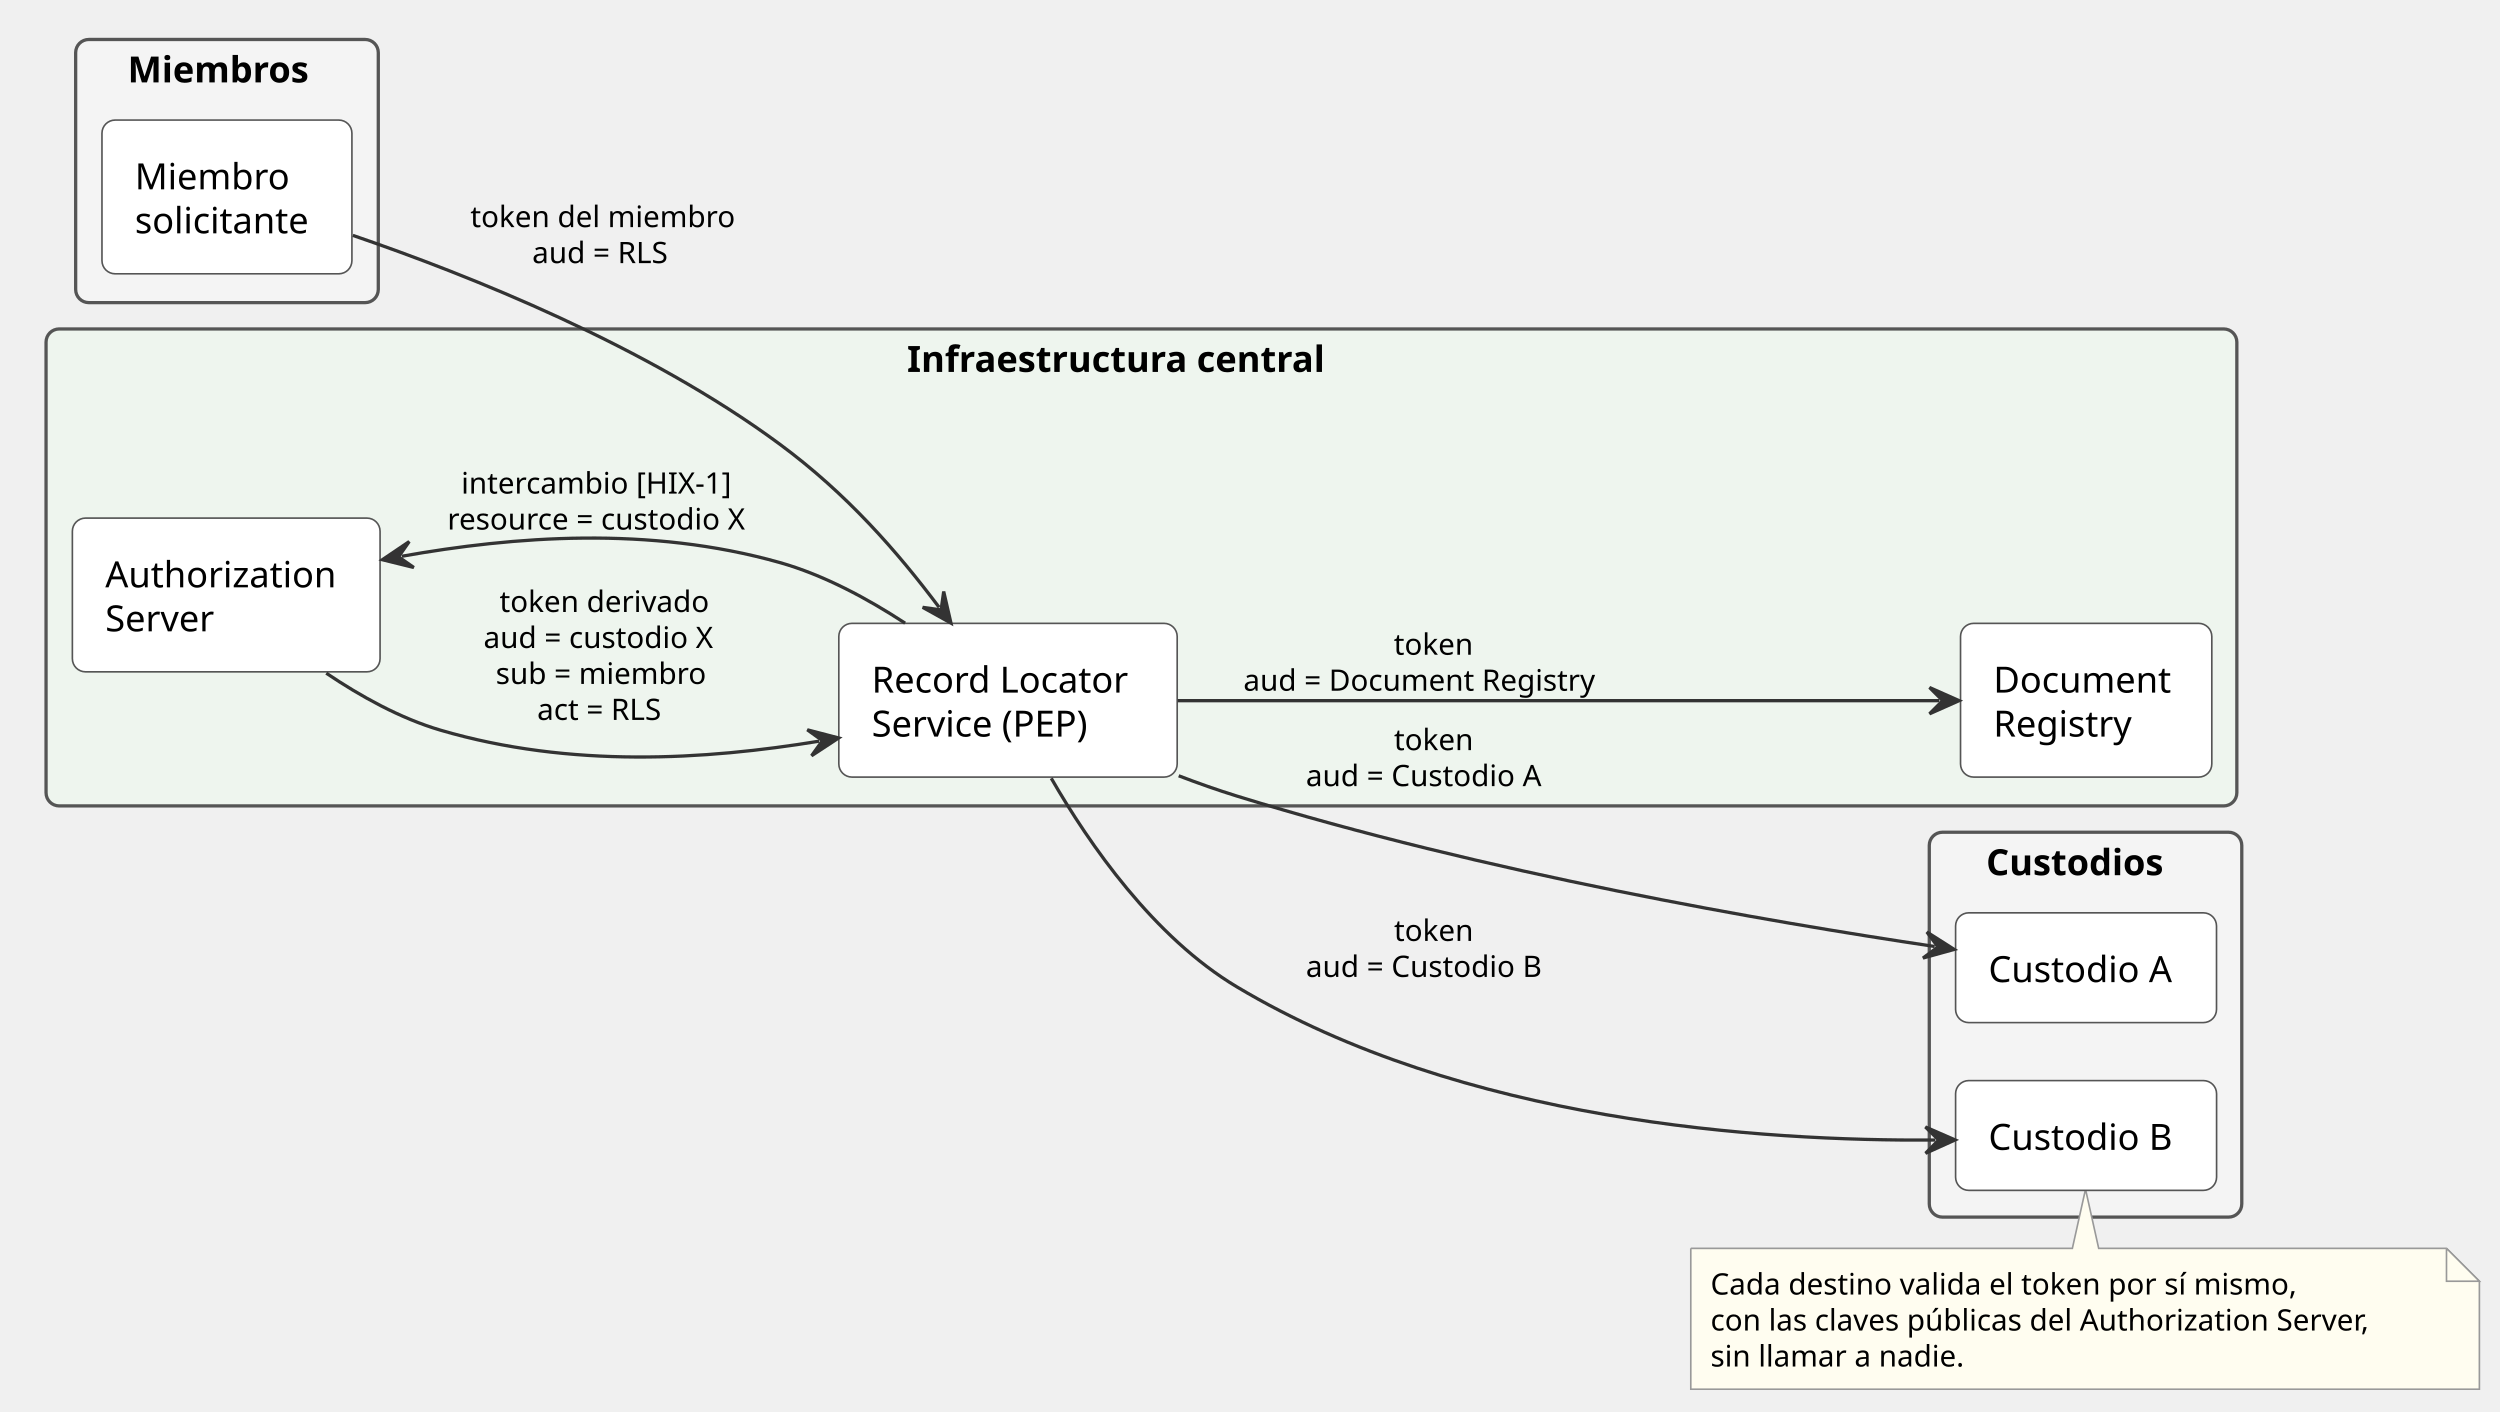
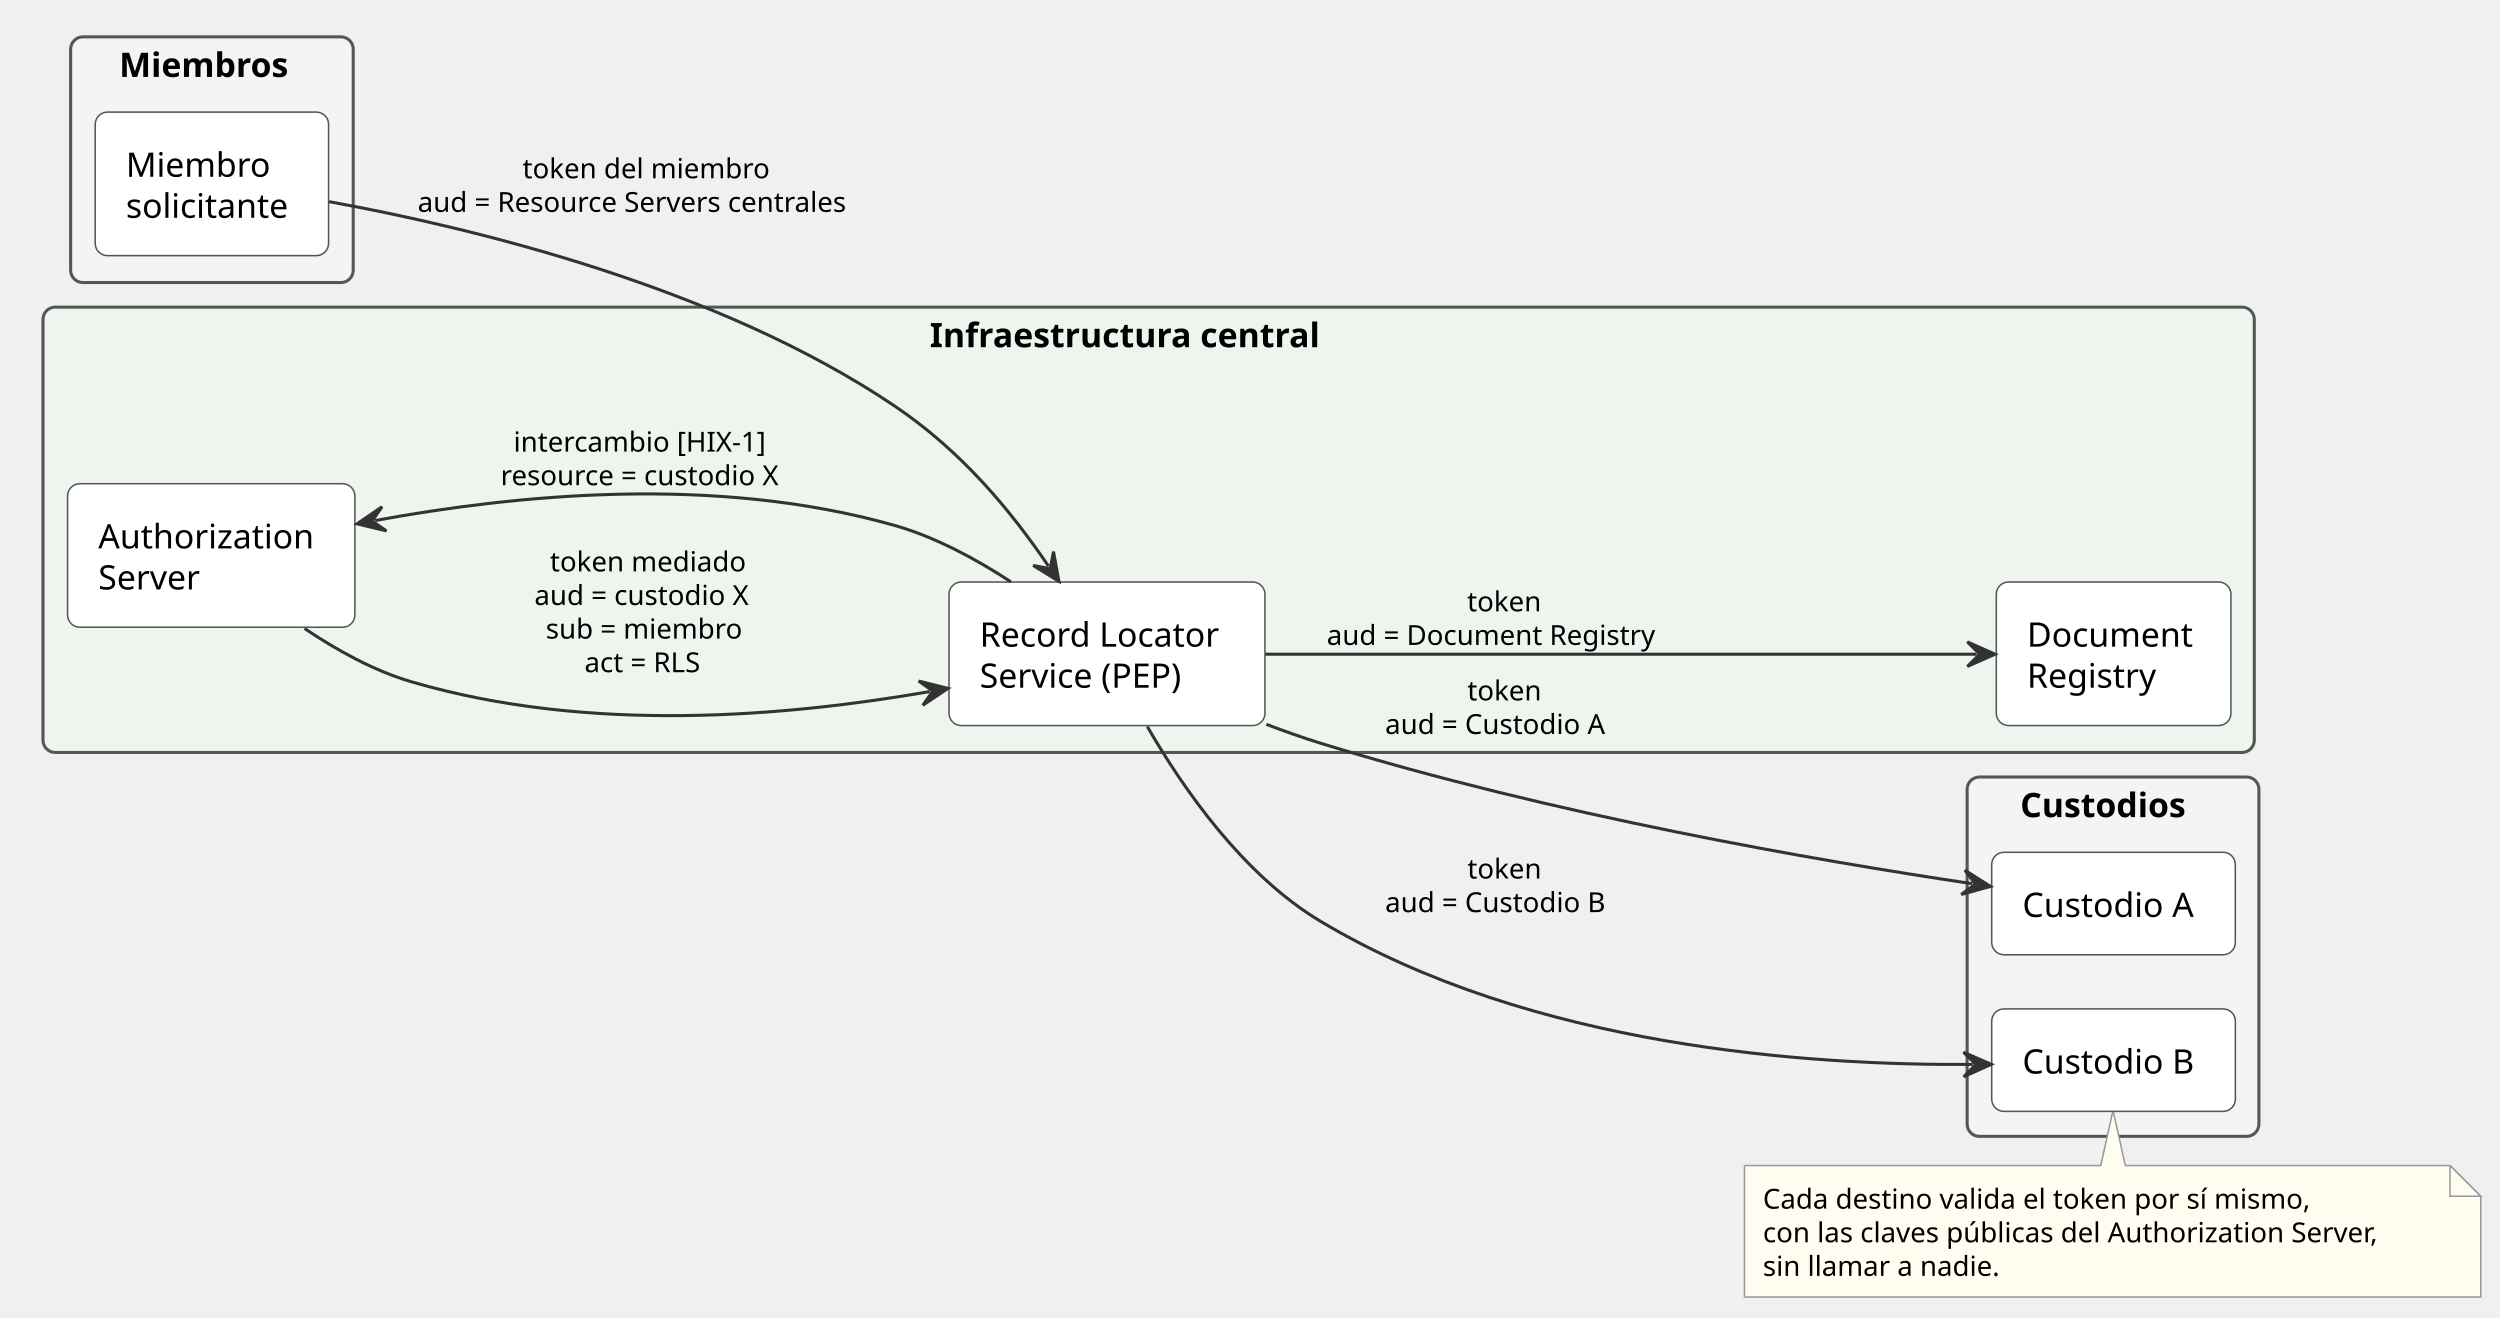
- <svg xmlns="http://www.w3.org/2000/svg" contentStyleType="text/css" data-diagram-type="DESCRIPTION" height="429px" preserveAspectRatio="none" style="width:760px;height:429px;background:#FFFFFF;" version="1.1" viewBox="0 0 760 429" width="760px" zoomAndPan="magnify">
+ <svg xmlns="http://www.w3.org/2000/svg" contentStyleType="text/css" data-diagram-type="DESCRIPTION" height="429px" preserveAspectRatio="none" style="width:814px;height:429px;background:#FFFFFF;" version="1.1" viewBox="0 0 814 429" width="814px" zoomAndPan="magnify">
  <defs />
  <g>
    <g class="cluster" data-qualified-name="MIEMBROS" data-source-line="21" id="ent0002">
      <rect fill="#F4F4F4" height="80" rx="4" ry="4" style="stroke:#555555;stroke-width:1;" width="92" x="23" y="12" />
      <text fill="#000000" font-family="Verdana" font-size="11" font-weight="bold" lengthAdjust="spacing" textLength="60.366" x="38.817" y="25.059">Miembros</text>
    </g>
    <g class="cluster" data-qualified-name="CENTRO" data-source-line="25" id="ent0004">
-       <rect fill="#EEF5EE" height="145" rx="4" ry="4" style="stroke:#555555;stroke-width:1;" width="666" x="14" y="100" />
-       <text fill="#000000" font-family="Verdana" font-size="11" font-weight="bold" lengthAdjust="spacing" textLength="142.543" x="275.728" y="113.059">Infraestructura central</text>
+       <rect fill="#EEF5EE" height="145" rx="4" ry="4" style="stroke:#555555;stroke-width:1;" width="720" x="14" y="100" />
+       <text fill="#000000" font-family="Verdana" font-size="11" font-weight="bold" lengthAdjust="spacing" textLength="142.543" x="302.728" y="113.059">Infraestructura central</text>
    </g>
    <g class="cluster" data-qualified-name="CUSTODIOS" data-source-line="31" id="ent0008">
-       <rect fill="#F4F4F4" height="117" rx="4" ry="4" style="stroke:#555555;stroke-width:1;" width="95" x="586.5" y="253" />
-       <text fill="#000000" font-family="Verdana" font-size="11" font-weight="bold" lengthAdjust="spacing" textLength="60.414" x="603.793" y="266.059">Custodios</text>
+       <rect fill="#F4F4F4" height="117" rx="4" ry="4" style="stroke:#555555;stroke-width:1;" width="95" x="640.5" y="253" />
+       <text fill="#000000" font-family="Verdana" font-size="11" font-weight="bold" lengthAdjust="spacing" textLength="60.414" x="657.793" y="266.059">Custodios</text>
    </g>
    <g class="entity" data-qualified-name="GMN17" data-source-line="43" id="ent0018">
-       <path d="M514,379.5 L514,422.314 A0,0 0 0 0 514,422.314 L753.733,422.314 A0,0 0 0 0 753.733,422.314 L753.733,389.5 L743.733,379.5 L638,379.5 L634,361.529 L630,379.5 L514,379.5 A0,0 0 0 0 514,379.5" fill="#FFFDF0" style="stroke:#999999;stroke-width:0.5;" />
-       <path d="M743.733,379.5 L743.733,389.5 L753.733,389.5 L743.733,379.5" fill="#FFFDF0" style="stroke:#999999;stroke-width:0.5;" />
-       <text fill="#000000" font-family="Verdana" font-size="9" lengthAdjust="spacing" textLength="193.06" x="520" y="393.548">Cada destino valida el token por sí mismo,</text>
-       <text fill="#000000" font-family="Verdana" font-size="9" lengthAdjust="spacing" textLength="218.733" x="520" y="404.486">con las claves públicas del Authorization Server,</text>
-       <text fill="#000000" font-family="Verdana" font-size="9" lengthAdjust="spacing" textLength="83.909" x="520" y="415.424">sin llamar a nadie.</text>
+       <path d="M568,379.5 L568,422.314 A0,0 0 0 0 568,422.314 L807.733,422.314 A0,0 0 0 0 807.733,422.314 L807.733,389.5 L797.733,379.5 L692,379.5 L688,361.529 L684,379.5 L568,379.5 A0,0 0 0 0 568,379.5" fill="#FFFDF0" style="stroke:#999999;stroke-width:0.5;" />
+       <path d="M797.733,379.5 L797.733,389.5 L807.733,389.5 L797.733,379.5" fill="#FFFDF0" style="stroke:#999999;stroke-width:0.5;" />
+       <text fill="#000000" font-family="Verdana" font-size="9" lengthAdjust="spacing" textLength="193.06" x="574" y="393.548">Cada destino valida el token por sí mismo,</text>
+       <text fill="#000000" font-family="Verdana" font-size="9" lengthAdjust="spacing" textLength="218.733" x="574" y="404.486">con las claves públicas del Authorization Server,</text>
+       <text fill="#000000" font-family="Verdana" font-size="9" lengthAdjust="spacing" textLength="83.909" x="574" y="415.424">sin llamar a nadie.</text>
    </g>
    <g class="entity" data-qualified-name="MIEMBROS.M" data-source-line="22" id="ent0003">
      <rect fill="#FFFFFF" height="46.737" rx="4" ry="4" style="stroke:#555555;stroke-width:0.5;" width="75.983" x="31" y="36.5" />
      <text fill="#000000" font-family="Verdana" font-size="11" lengthAdjust="spacing" textLength="47.765" x="41" y="57.559">Miembro</text>
      <text fill="#000000" font-family="Verdana" font-size="11" lengthAdjust="spacing" textLength="55.983" x="41" y="70.928">solicitante</text>
    </g>
    <g class="entity" data-qualified-name="CENTRO.AS" data-source-line="26" id="ent0005">
      <rect fill="#FFFFFF" height="46.737" rx="4" ry="4" style="stroke:#555555;stroke-width:0.5;" width="93.541" x="22" y="157.5" />
      <text fill="#000000" font-family="Verdana" font-size="11" lengthAdjust="spacing" textLength="73.541" x="32" y="178.559">Authorization</text>
      <text fill="#000000" font-family="Verdana" font-size="11" lengthAdjust="spacing" textLength="36.523" x="32" y="191.928">Server</text>
    </g>
    <g class="entity" data-qualified-name="CENTRO.RLS" data-source-line="27" id="ent0006">
-       <rect fill="#FFFFFF" height="46.737" rx="4" ry="4" style="stroke:#555555;stroke-width:0.5;" width="102.865" x="255" y="189.5" />
-       <text fill="#000000" font-family="Verdana" font-size="11" lengthAdjust="spacing" textLength="82.865" x="265" y="210.559">Record Locator</text>
-       <text fill="#000000" font-family="Verdana" font-size="11" lengthAdjust="spacing" textLength="74.658" x="265" y="223.928">Service (PEP)</text>
+       <rect fill="#FFFFFF" height="46.737" rx="4" ry="4" style="stroke:#555555;stroke-width:0.5;" width="102.865" x="309" y="189.5" />
+       <text fill="#000000" font-family="Verdana" font-size="11" lengthAdjust="spacing" textLength="82.865" x="319" y="210.559">Record Locator</text>
+       <text fill="#000000" font-family="Verdana" font-size="11" lengthAdjust="spacing" textLength="74.658" x="319" y="223.928">Service (PEP)</text>
    </g>
    <g class="entity" data-qualified-name="CENTRO.REG" data-source-line="28" id="ent0007">
-       <rect fill="#FFFFFF" height="46.737" rx="4" ry="4" style="stroke:#555555;stroke-width:0.5;" width="76.391" x="596" y="189.5" />
-       <text fill="#000000" font-family="Verdana" font-size="11" lengthAdjust="spacing" textLength="56.391" x="606" y="210.559">Document</text>
-       <text fill="#000000" font-family="Verdana" font-size="11" lengthAdjust="spacing" textLength="45.343" x="606" y="223.928">Registry</text>
+       <rect fill="#FFFFFF" height="46.737" rx="4" ry="4" style="stroke:#555555;stroke-width:0.5;" width="76.391" x="650" y="189.5" />
+       <text fill="#000000" font-family="Verdana" font-size="11" lengthAdjust="spacing" textLength="56.391" x="660" y="210.559">Document</text>
+       <text fill="#000000" font-family="Verdana" font-size="11" lengthAdjust="spacing" textLength="45.343" x="660" y="223.928">Registry</text>
    </g>
    <g class="entity" data-qualified-name="CUSTODIOS.A" data-source-line="32" id="ent0009">
-       <rect fill="#FFFFFF" height="33.369" rx="4" ry="4" style="stroke:#555555;stroke-width:0.5;" width="79.318" x="594.5" y="277.5" />
-       <text fill="#000000" font-family="Verdana" font-size="11" lengthAdjust="spacing" textLength="59.318" x="604.5" y="298.559">Custodio A</text>
+       <rect fill="#FFFFFF" height="33.369" rx="4" ry="4" style="stroke:#555555;stroke-width:0.5;" width="79.318" x="648.5" y="277.5" />
+       <text fill="#000000" font-family="Verdana" font-size="11" lengthAdjust="spacing" textLength="59.318" x="658.5" y="298.559">Custodio A</text>
    </g>
    <g class="entity" data-qualified-name="CUSTODIOS.B" data-source-line="33" id="ent0010">
-       <rect fill="#FFFFFF" height="33.369" rx="4" ry="4" style="stroke:#555555;stroke-width:0.5;" width="79.34" x="594.5" y="328.5" />
-       <text fill="#000000" font-family="Verdana" font-size="11" lengthAdjust="spacing" textLength="59.34" x="604.5" y="349.559">Custodio B</text>
+       <rect fill="#FFFFFF" height="33.369" rx="4" ry="4" style="stroke:#555555;stroke-width:0.5;" width="79.34" x="648.5" y="328.5" />
+       <text fill="#000000" font-family="Verdana" font-size="11" lengthAdjust="spacing" textLength="59.34" x="658.5" y="349.559">Custodio B</text>
    </g>
    <g class="link" data-entity-1="ent0003" data-entity-2="ent0006" data-link-type="dependency" id="lnk11">
-       <polygon fill="#333333" points="289.094,189.418,286.885,179.82,286.09,185.421,280.489,184.626,289.094,189.418" style="stroke:#333333;stroke-width:1;" />
-       <path d="M107.261,71.558 C142.802,83.727 196.733,105.261 237,135 C257.586,150.204 272.806,167.743 285.489,184.621" fill="none" style="stroke:#333333;stroke-width:1;" />
-       <text fill="#000000" font-family="Verdana" font-size="9" lengthAdjust="spacing" textLength="85.408" x="143" y="69.048">token del miembro</text>
-       <text fill="#000000" font-family="Verdana" font-size="9" lengthAdjust="spacing" textLength="47.821" x="161.793" y="79.986">aud = RLS</text>
+       <polygon fill="#333333" points="344.787,189.296,343.015,179.608,341.967,185.167,336.409,184.119,344.787,189.296" style="stroke:#333333;stroke-width:1;" />
+       <path d="M107.163,65.661 C153.437,74.085 233.4,93.276 291,132 C313.315,147.002 329.073,166.283 341.404,184.341" fill="none" style="stroke:#333333;stroke-width:1;" />
+       <text fill="#000000" font-family="Verdana" font-size="9" lengthAdjust="spacing" textLength="85.408" x="170.154" y="58.048">token del miembro</text>
+       <text fill="#000000" font-family="Verdana" font-size="9" lengthAdjust="spacing" textLength="153.716" x="136" y="68.986">aud = Resource Servers centrales</text>
    </g>
    <g class="link" data-entity-1="ent0006" data-entity-2="ent0005" data-link-type="dependency" id="lnk12">
-       <polygon fill="#333333" points="116.241,170.154,125.802,172.516,121.164,169.278,124.401,164.64,116.241,170.154" style="stroke:#333333;stroke-width:1;" />
-       <path d="M275.147,189.439 C263.815,182.025 250.426,174.788 237,171 C197.306,159.8 156.173,163.051 122.148,169.103" fill="none" style="stroke:#333333;stroke-width:1;" />
-       <text fill="#000000" font-family="Verdana" font-size="9" lengthAdjust="spacing" textLength="91.165" x="140.21" y="150.048">intercambio [HIX-1]</text>
-       <text fill="#000000" font-family="Verdana" font-size="9" lengthAdjust="spacing" textLength="99.585" x="136" y="160.986">resource = custodio X</text>
+       <polygon fill="#333333" points="116.257,170.56,125.831,172.872,121.175,169.658,124.389,165.003,116.257,170.56" style="stroke:#333333;stroke-width:1;" />
+       <path d="M329.147,189.439 C317.815,182.025 304.426,174.788 291,171 C232.412,154.469 167.557,161.16 122.159,169.478" fill="none" style="stroke:#333333;stroke-width:1;" />
+       <text fill="#000000" font-family="Verdana" font-size="9" lengthAdjust="spacing" textLength="91.165" x="167.21" y="147.048">intercambio [HIX-1]</text>
+       <text fill="#000000" font-family="Verdana" font-size="9" lengthAdjust="spacing" textLength="99.585" x="163" y="157.986">resource = custodio X</text>
    </g>
    <g class="link" data-entity-1="ent0005" data-entity-2="ent0006" data-link-type="dependency" id="lnk13">
-       <polygon fill="#333333" points="254.947,224.344,245.418,221.856,250.013,225.155,246.714,229.75,254.947,224.344" style="stroke:#333333;stroke-width:1;" />
-       <path d="M99.182,204.639 C109.553,211.645 121.716,218.403 134,222 C173.487,233.563 214.317,231.017 249.026,225.317" fill="none" style="stroke:#333333;stroke-width:1;" />
-       <text fill="#000000" font-family="Verdana" font-size="9" lengthAdjust="spacing" textLength="67.636" x="151.858" y="186.048">token derivado</text>
-       <text fill="#000000" font-family="Verdana" font-size="9" lengthAdjust="spacing" textLength="77.353" x="147" y="196.986">aud = custodio X</text>
-       <text fill="#000000" font-family="Verdana" font-size="9" lengthAdjust="spacing" textLength="69.935" x="150.709" y="207.924">sub = miembro</text>
-       <text fill="#000000" font-family="Verdana" font-size="9" lengthAdjust="spacing" textLength="44.754" x="163.299" y="218.862">act = RLS</text>
+       <polygon fill="#333333" points="308.661,224.146,299.109,221.744,303.735,225.001,300.478,229.626,308.661,224.146" style="stroke:#333333;stroke-width:1;" />
+       <path d="M99.182,204.639 C109.553,211.645 121.716,218.403 134,222 C192.094,239.012 256.289,233.239 302.75,225.172" fill="none" style="stroke:#333333;stroke-width:1;" />
+       <text fill="#000000" font-family="Verdana" font-size="9" lengthAdjust="spacing" textLength="67.223" x="179.065" y="186.048">token mediado</text>
+       <text fill="#000000" font-family="Verdana" font-size="9" lengthAdjust="spacing" textLength="77.353" x="174" y="196.986">aud = custodio X</text>
+       <text fill="#000000" font-family="Verdana" font-size="9" lengthAdjust="spacing" textLength="69.935" x="177.709" y="207.924">sub = miembro</text>
+       <text fill="#000000" font-family="Verdana" font-size="9" lengthAdjust="spacing" textLength="44.754" x="190.299" y="218.862">act = RLS</text>
    </g>
    <g class="link" data-entity-1="ent0006" data-entity-2="ent0007" data-link-type="dependency" id="lnk14">
-       <polygon fill="#333333" points="595.572,213,586.572,209,590.572,213,586.572,217,595.572,213" style="stroke:#333333;stroke-width:1;" />
-       <path d="M358.002,213 C423.715,213 531.03,213 589.572,213" fill="none" style="stroke:#333333;stroke-width:1;" />
-       <text fill="#000000" font-family="Verdana" font-size="9" lengthAdjust="spacing" textLength="25.392" x="423.705" y="199.048">token</text>
-       <text fill="#000000" font-family="Verdana" font-size="9" lengthAdjust="spacing" textLength="116.802" x="378" y="209.986">aud = Document Registry</text>
+       <polygon fill="#333333" points="649.572,213,640.572,209,644.572,213,640.572,217,649.572,213" style="stroke:#333333;stroke-width:1;" />
+       <path d="M412.002,213 C477.715,213 585.03,213 643.572,213" fill="none" style="stroke:#333333;stroke-width:1;" />
+       <text fill="#000000" font-family="Verdana" font-size="9" lengthAdjust="spacing" textLength="25.392" x="477.705" y="199.048">token</text>
+       <text fill="#000000" font-family="Verdana" font-size="9" lengthAdjust="spacing" textLength="116.802" x="432" y="209.986">aud = Document Registry</text>
    </g>
    <g class="link" data-entity-1="ent0006" data-entity-2="ent0009" data-link-type="dependency" id="lnk15">
-       <polygon fill="#333333" points="594.079,288.618,585.768,283.333,589.133,287.88,584.587,291.245,594.079,288.618" style="stroke:#333333;stroke-width:1;" />
-       <path d="M358.327,235.839 C364.223,238.093 370.202,240.206 376,242 C451.67,265.412 537.269,280.135 588.144,287.732" fill="none" style="stroke:#333333;stroke-width:1;" />
-       <text fill="#000000" font-family="Verdana" font-size="9" lengthAdjust="spacing" textLength="25.392" x="423.772" y="228.048">token</text>
-       <text fill="#000000" font-family="Verdana" font-size="9" lengthAdjust="spacing" textLength="78.935" x="397" y="238.986">aud = Custodio A</text>
+       <polygon fill="#333333" points="648.079,288.618,639.768,283.333,643.133,287.88,638.587,291.245,648.079,288.618" style="stroke:#333333;stroke-width:1;" />
+       <path d="M412.327,235.839 C418.223,238.093 424.202,240.206 430,242 C505.67,265.412 591.269,280.135 642.144,287.732" fill="none" style="stroke:#333333;stroke-width:1;" />
+       <text fill="#000000" font-family="Verdana" font-size="9" lengthAdjust="spacing" textLength="25.392" x="477.772" y="228.048">token</text>
+       <text fill="#000000" font-family="Verdana" font-size="9" lengthAdjust="spacing" textLength="78.935" x="451" y="238.986">aud = Custodio A</text>
    </g>
    <g class="link" data-entity-1="ent0006" data-entity-2="ent0010" data-link-type="dependency" id="lnk16">
-       <polygon fill="#333333" points="594.346,346.537,585.319,342.598,589.346,346.571,585.373,350.598,594.346,346.537" style="stroke:#333333;stroke-width:1;" />
-       <path d="M319.581,236.591 C331.215,256.784 350.751,284.914 376,300 C444.826,341.123 535.336,346.933 588.346,346.577" fill="none" style="stroke:#333333;stroke-width:1;" />
-       <text fill="#000000" font-family="Verdana" font-size="9" lengthAdjust="spacing" textLength="25.392" x="423.78" y="286.048">token</text>
-       <text fill="#000000" font-family="Verdana" font-size="9" lengthAdjust="spacing" textLength="78.952" x="397" y="296.986">aud = Custodio B</text>
+       <polygon fill="#333333" points="648.346,346.537,639.319,342.598,643.346,346.571,639.373,350.598,648.346,346.537" style="stroke:#333333;stroke-width:1;" />
+       <path d="M373.581,236.591 C385.215,256.784 404.751,284.914 430,300 C498.826,341.123 589.336,346.933 642.346,346.577" fill="none" style="stroke:#333333;stroke-width:1;" />
+       <text fill="#000000" font-family="Verdana" font-size="9" lengthAdjust="spacing" textLength="25.392" x="477.78" y="286.048">token</text>
+       <text fill="#000000" font-family="Verdana" font-size="9" lengthAdjust="spacing" textLength="78.952" x="451" y="296.986">aud = Custodio B</text>
    </g>
  </g>
</svg>
